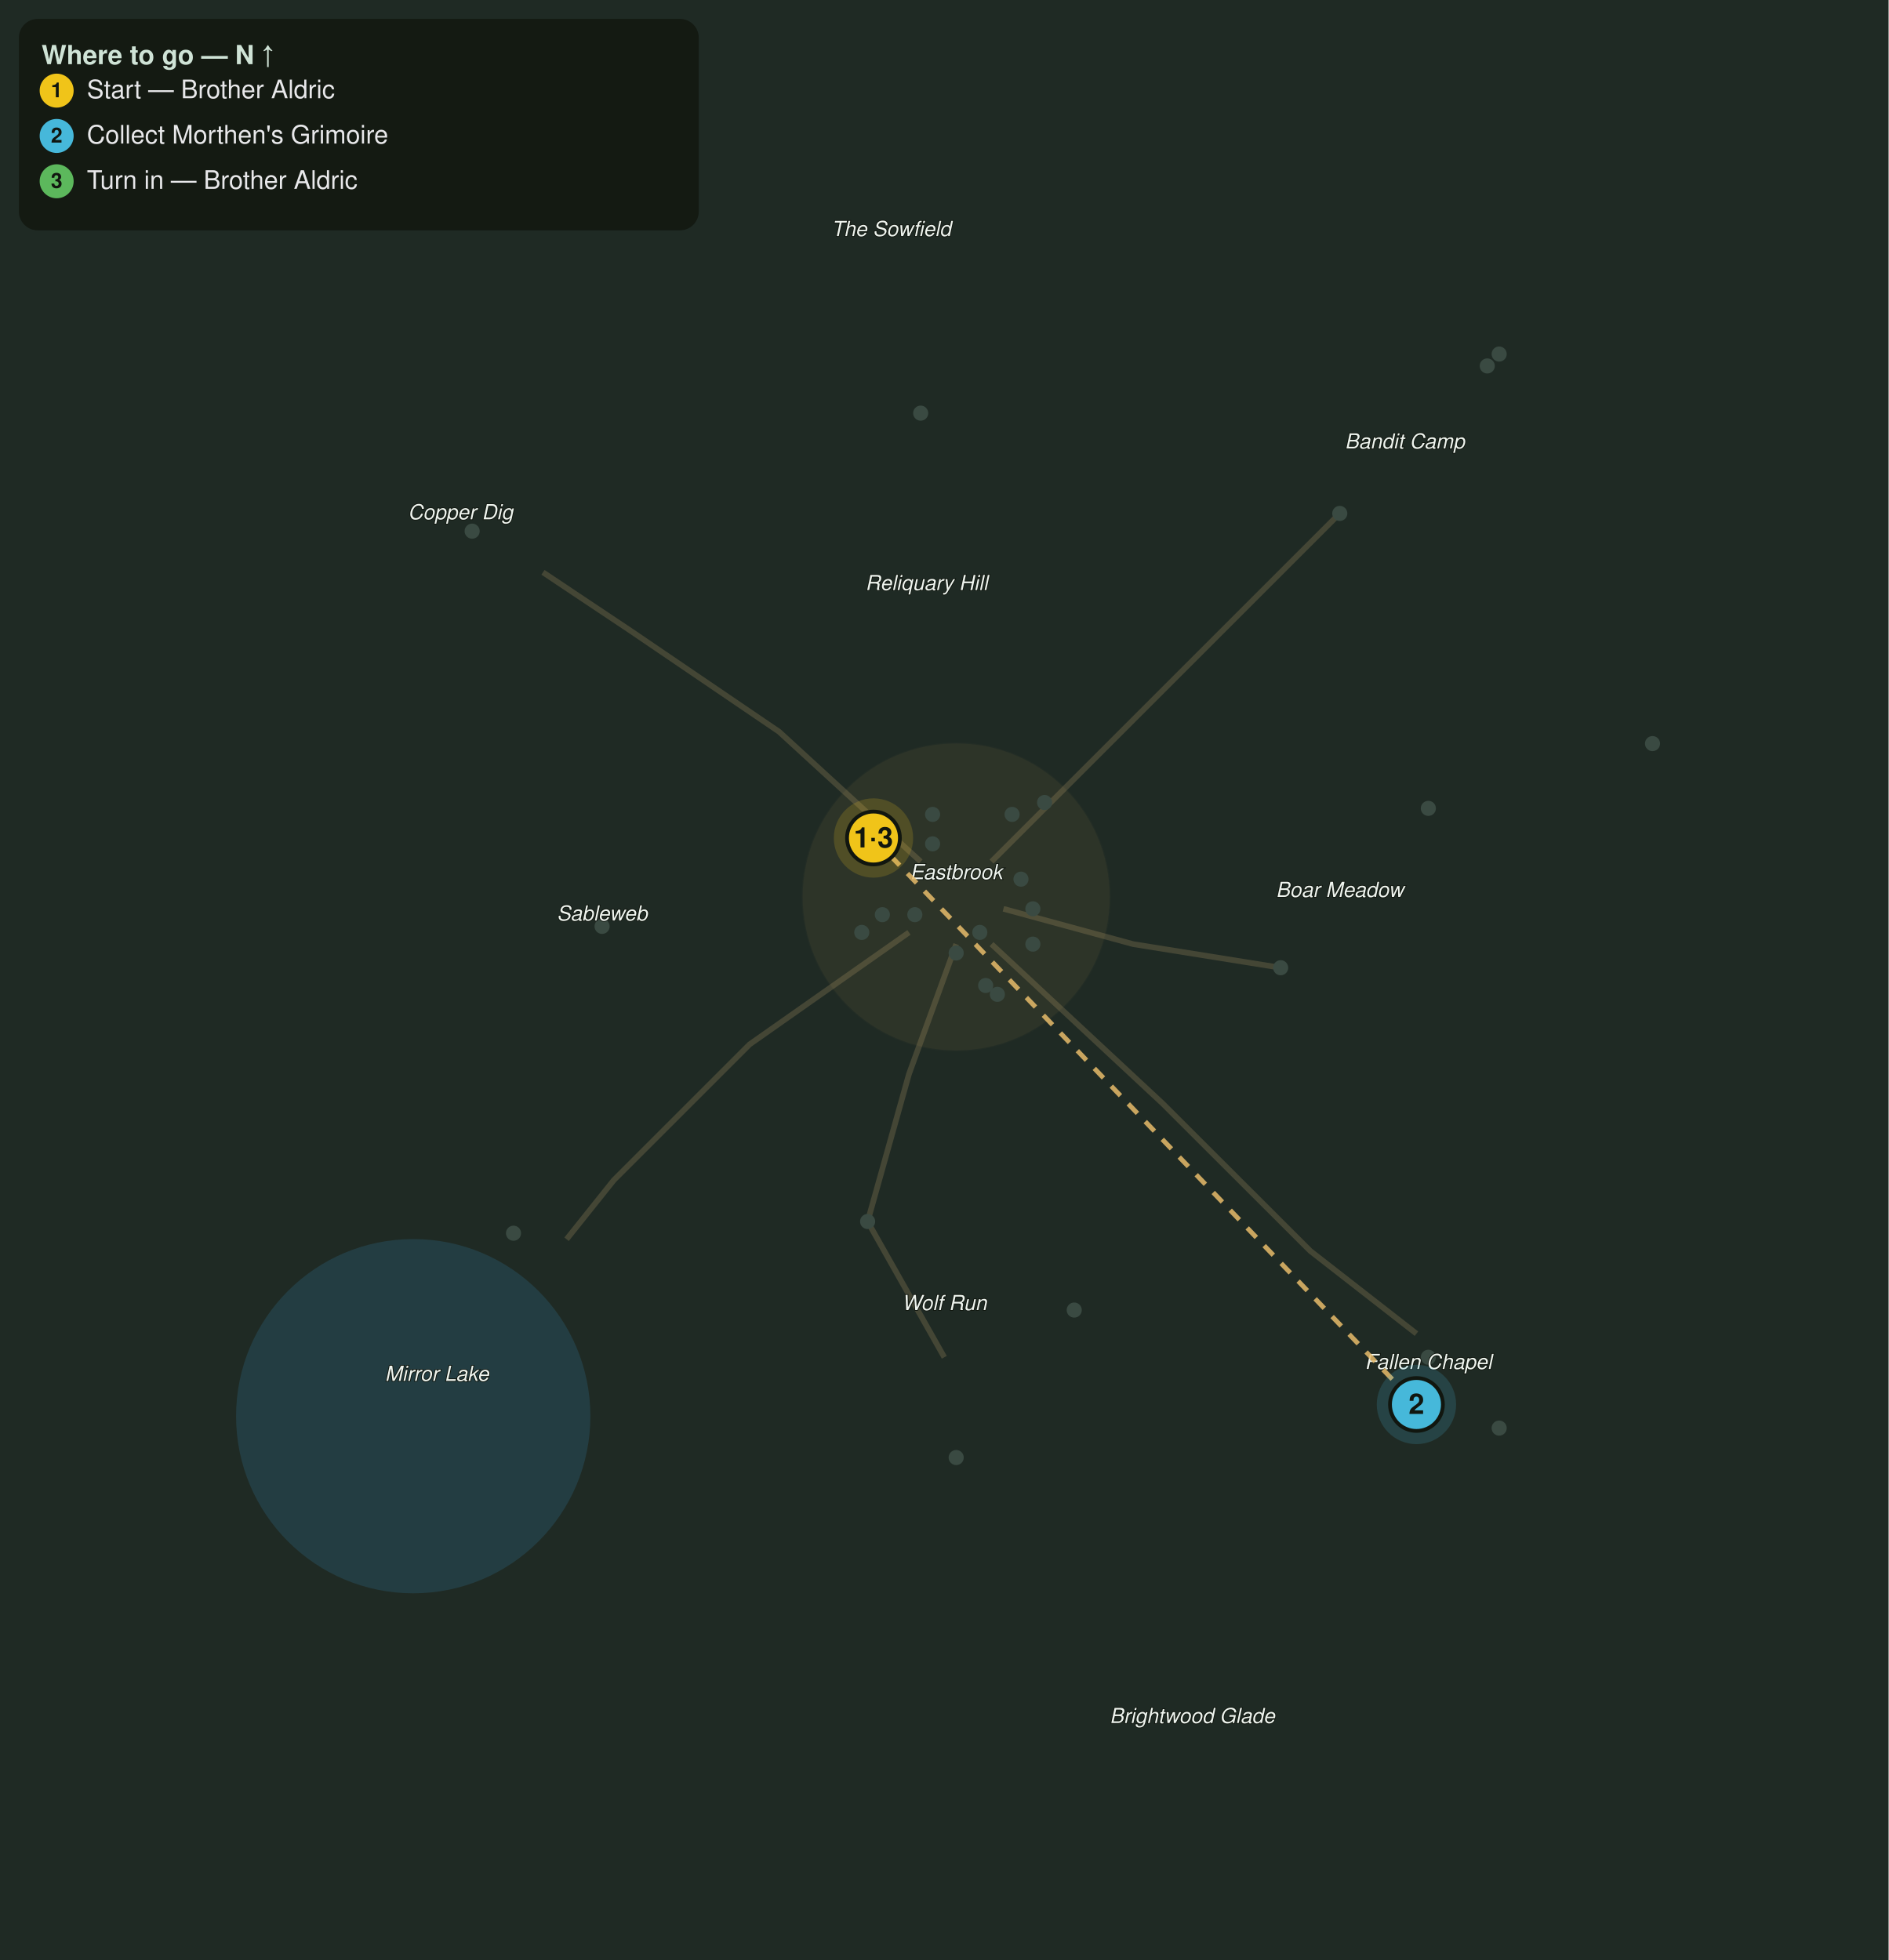
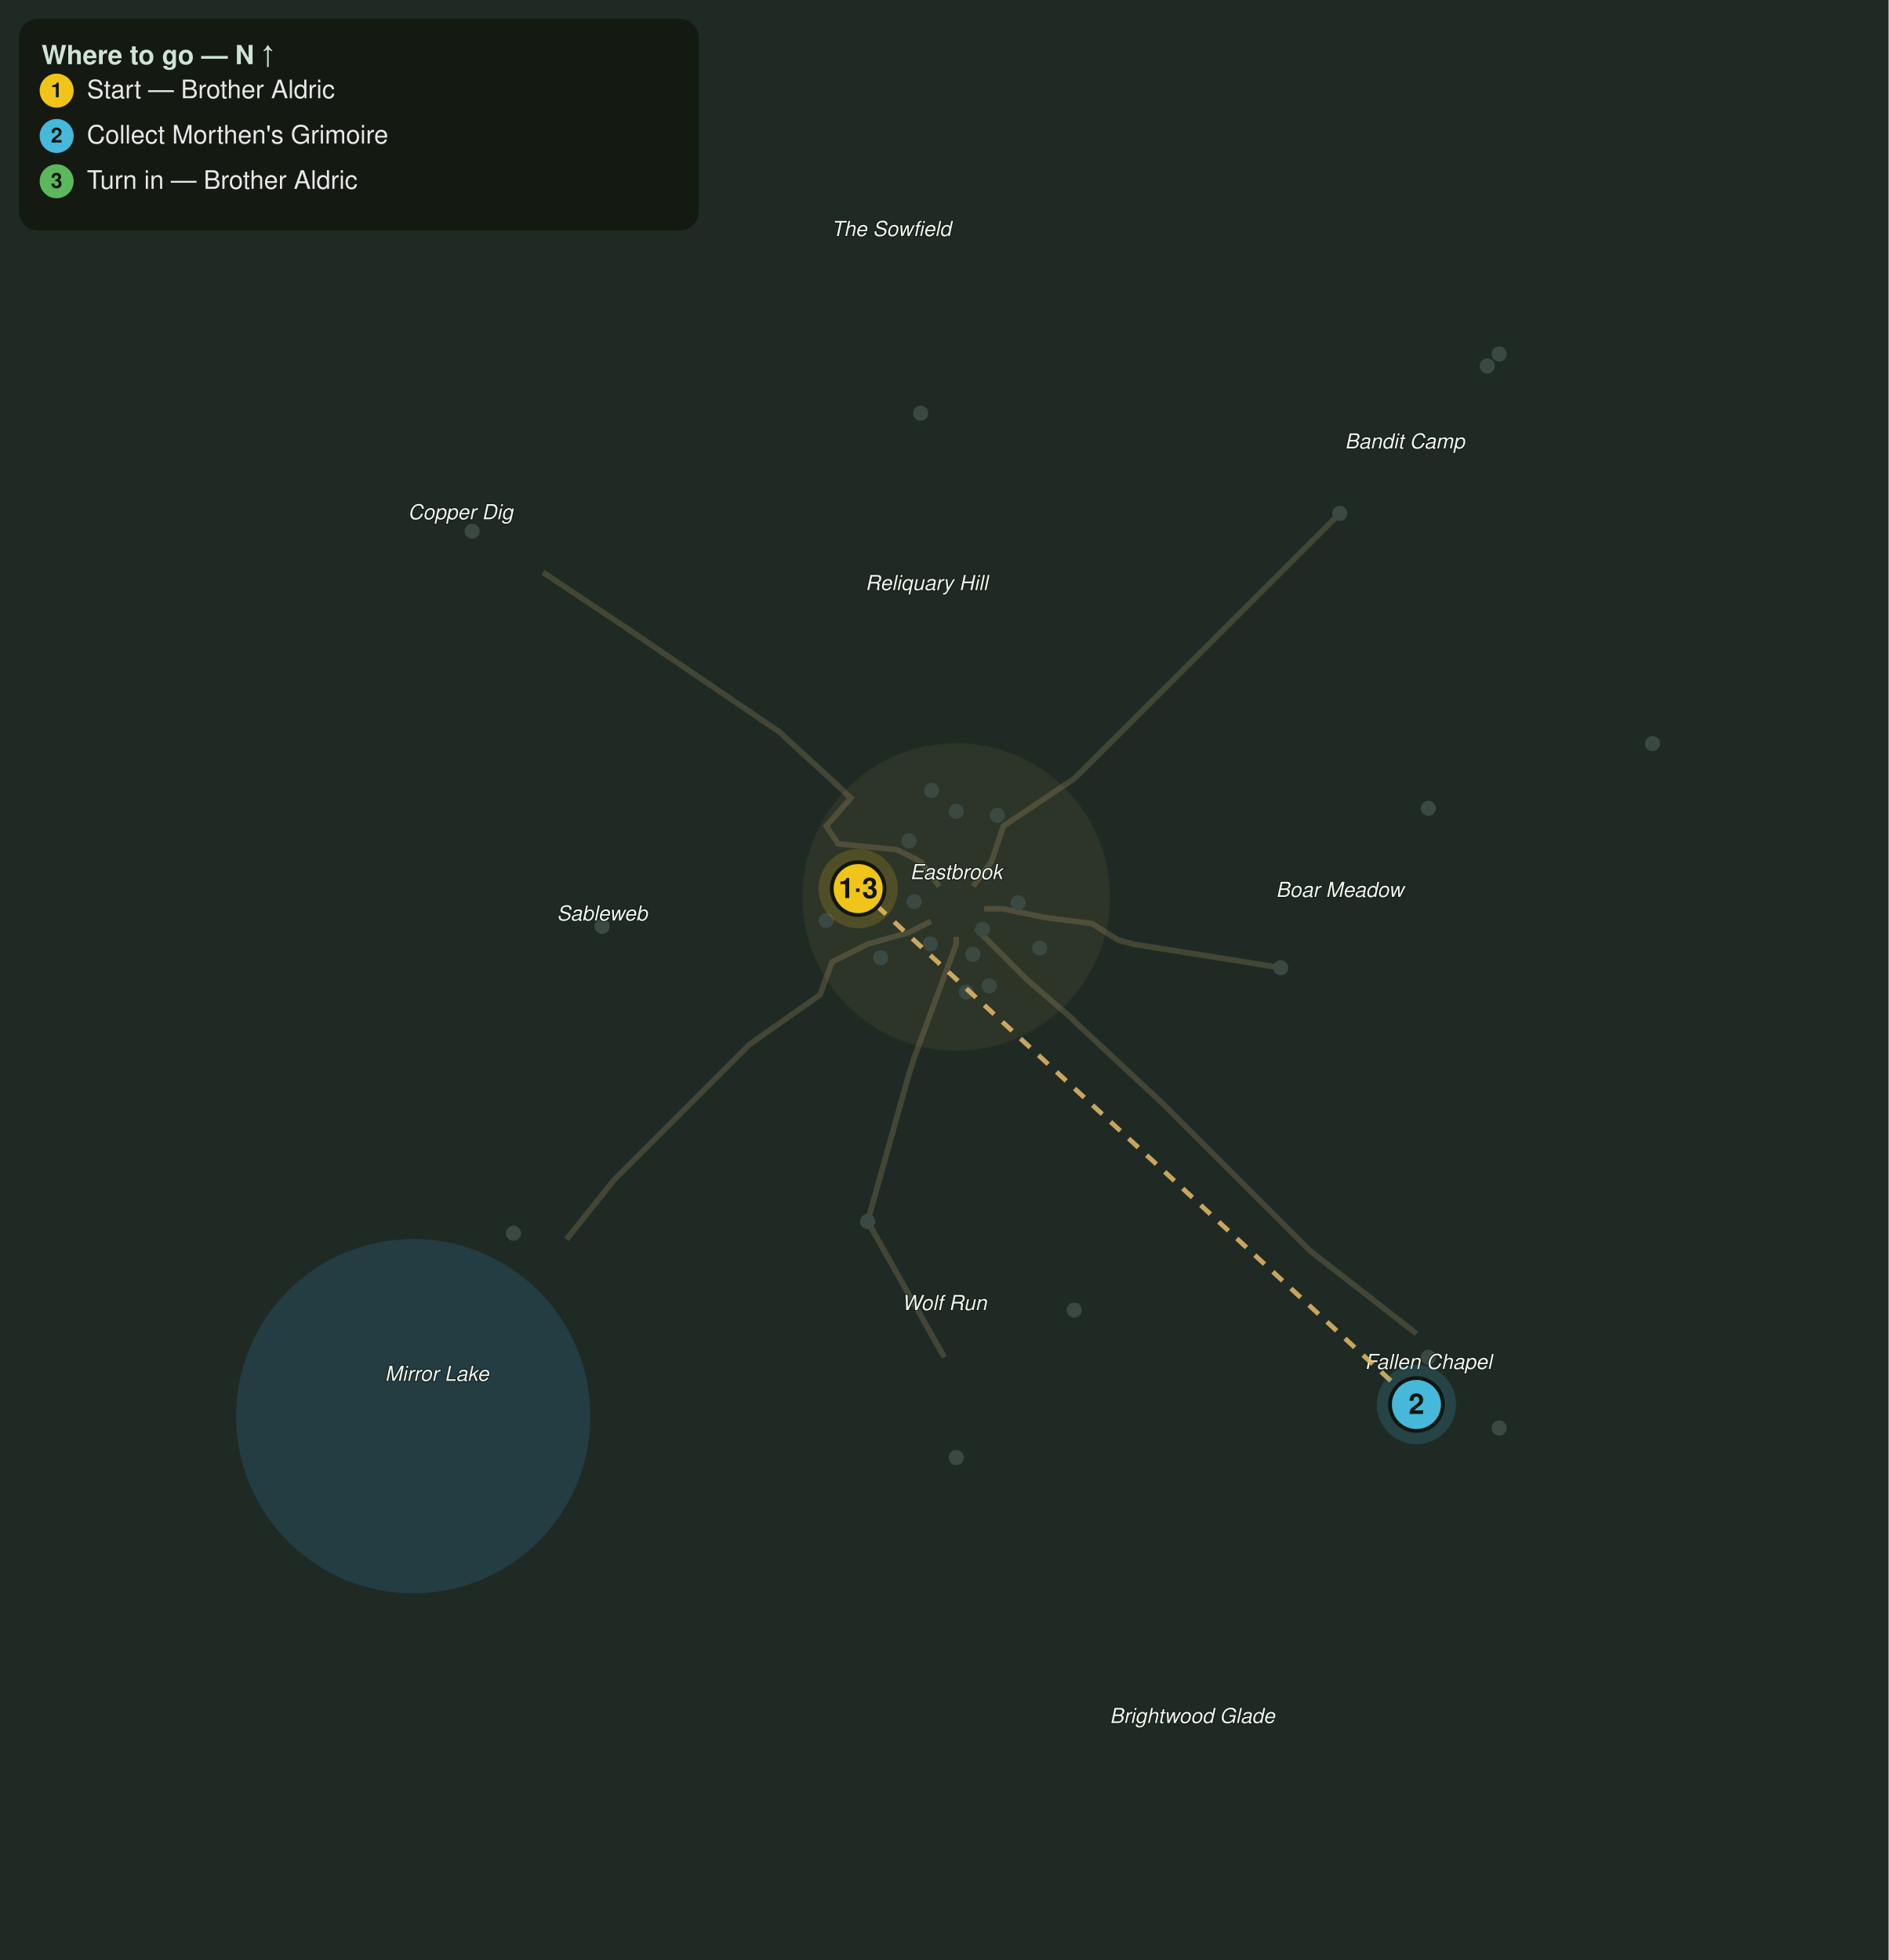
<svg xmlns="http://www.w3.org/2000/svg" viewBox="0 0 1000 1038" font-family="Segoe UI, Helvetica, Arial, sans-serif">
  <rect width="1000" height="1038" fill="#1f2a24" />
  <circle cx="218.8" cy="750.0" r="93.8" fill="#2f6f8f" opacity="0.28" />
-   <path d="M506.3 500.0 L481.3 568.8 L459.4 646.9 L500.0 718.8" fill="none" stroke="#8a7a55" stroke-width="3" opacity="0.35" />
-   <path d="M531.3 481.3 L600.0 500.0 L678.1 512.5" fill="none" stroke="#8a7a55" stroke-width="3" opacity="0.35" />
-   <path d="M525.0 456.3 L600.0 381.3 L662.5 318.8 L709.4 271.9" fill="none" stroke="#8a7a55" stroke-width="3" opacity="0.35" />
-   <path d="M481.3 493.8 L396.9 553.1 L325.0 625.0 L300.0 656.3" fill="none" stroke="#8a7a55" stroke-width="3" opacity="0.35" />
-   <path d="M487.5 456.3 L412.5 387.5 L334.4 334.4 L287.5 303.1" fill="none" stroke="#8a7a55" stroke-width="3" opacity="0.35" />
-   <path d="M525.0 500.0 L615.6 584.4 L693.8 662.5 L750.0 706.3" fill="none" stroke="#8a7a55" stroke-width="3" opacity="0.35" />
+   <path d="M506.3 496.1 L506.3 500.0 L483.8 560.9 L482.9 564.2 L481.3 568.8 L459.4 646.9 L500.0 718.8" fill="none" stroke="#8a7a55" stroke-width="3" opacity="0.35" />
+   <path d="M521.1 481.3 L531.3 481.3 L553.1 485.9 L578.1 489.1 L592.0 497.8 L595.3 498.7 L600.0 500.0 L678.1 512.5" fill="none" stroke="#8a7a55" stroke-width="3" opacity="0.35" />
+   <path d="M515.2 469.4 L525.0 456.3 L531.3 437.5 L569.0 412.2 L571.4 409.8 L600.0 381.3 L662.5 318.8 L709.4 271.9" fill="none" stroke="#8a7a55" stroke-width="3" opacity="0.35" />
+   <path d="M493.0 487.9 L481.3 493.8 L459.4 500.0 L440.6 509.4 L434.2 526.8 L431.4 528.8 L396.9 553.1 L325.0 625.0 L300.0 656.3" fill="none" stroke="#8a7a55" stroke-width="3" opacity="0.35" />
+   <path d="M497.3 469.4 L487.5 456.3 L475.0 450.0 L443.8 446.9 L437.5 437.5 L450.5 422.6 L441.6 414.2 L439.1 411.9 L412.5 387.5 L334.4 334.4 L287.5 303.1" fill="none" stroke="#8a7a55" stroke-width="3" opacity="0.35" />
+   <path d="M516.7 491.7 L525.0 500.0 L543.8 518.8 L567.5 539.3 L569.8 541.7 L615.6 584.4 L693.8 662.5 L750.0 706.3" fill="none" stroke="#8a7a55" stroke-width="3" opacity="0.35" />
  <circle cx="506.3" cy="475.0" r="81.3" fill="#caa15a" opacity="0.08" stroke="#caa15a" stroke-width="1" stroke-opacity="0.3" />
  <circle cx="459.4" cy="646.9" r="4" fill="#3a4a42" />
  <circle cx="568.8" cy="693.8" r="4" fill="#3a4a42" />
  <circle cx="506.3" cy="771.9" r="4" fill="#3a4a42" />
  <circle cx="678.1" cy="512.5" r="4" fill="#3a4a42" />
  <circle cx="756.3" cy="428.1" r="4" fill="#3a4a42" />
  <circle cx="875.0" cy="393.8" r="4" fill="#3a4a42" />
  <circle cx="318.8" cy="490.6" r="4" fill="#3a4a42" />
  <circle cx="271.9" cy="653.1" r="4" fill="#3a4a42" />
  <circle cx="250.0" cy="281.3" r="4" fill="#3a4a42" />
  <circle cx="709.4" cy="271.9" r="4" fill="#3a4a42" />
  <circle cx="787.5" cy="193.8" r="4" fill="#3a4a42" />
  <circle cx="793.8" cy="187.5" r="4" fill="#3a4a42" />
  <circle cx="756.3" cy="718.8" r="4" fill="#3a4a42" />
  <circle cx="793.8" cy="756.3" r="4" fill="#3a4a42" />
-   <circle cx="506.3" cy="504.7" r="4" fill="#3a4a42" />
-   <circle cx="518.8" cy="493.8" r="4" fill="#3a4a42" />
-   <circle cx="484.4" cy="484.4" r="4" fill="#3a4a42" />
-   <circle cx="540.6" cy="465.6" r="4" fill="#3a4a42" />
-   <circle cx="462.5" cy="443.8" r="4" fill="#3a4a42" />
-   <circle cx="528.1" cy="526.6" r="4" fill="#3a4a42" />
-   <circle cx="456.3" cy="493.8" r="4" fill="#3a4a42" />
-   <circle cx="493.8" cy="431.3" r="4" fill="#3a4a42" />
-   <circle cx="546.9" cy="500.0" r="4" fill="#3a4a42" />
-   <circle cx="546.9" cy="481.3" r="4" fill="#3a4a42" />
+   <circle cx="492.6" cy="499.9" r="4" fill="#3a4a42" />
+   <circle cx="520.3" cy="492.2" r="4" fill="#3a4a42" />
+   <circle cx="484.0" cy="477.5" r="4" fill="#3a4a42" />
+   <circle cx="515.1" cy="505.4" r="4" fill="#3a4a42" />
+   <circle cx="454.4" cy="470.6" r="4" fill="#3a4a42" />
+   <circle cx="523.8" cy="522.1" r="4" fill="#3a4a42" />
+   <circle cx="437.5" cy="487.5" r="4" fill="#3a4a42" />
+   <circle cx="481.3" cy="445.3" r="4" fill="#3a4a42" />
+   <circle cx="550.5" cy="502.1" r="4" fill="#3a4a42" />
+   <circle cx="539.1" cy="478.1" r="4" fill="#3a4a42" />
  <circle cx="487.5" cy="218.8" r="4" fill="#3a4a42" />
-   <circle cx="553.1" cy="425.0" r="4" fill="#3a4a42" />
-   <circle cx="521.9" cy="521.9" r="4" fill="#3a4a42" />
-   <circle cx="467.2" cy="484.4" r="4" fill="#3a4a42" />
-   <circle cx="493.8" cy="446.9" r="4" fill="#3a4a42" />
-   <circle cx="535.9" cy="431.3" r="4" fill="#3a4a42" />
+   <circle cx="506.3" cy="429.7" r="4" fill="#3a4a42" />
+   <circle cx="511.7" cy="525.4" r="4" fill="#3a4a42" />
+   <circle cx="466.3" cy="507.2" r="4" fill="#3a4a42" />
+   <circle cx="493.2" cy="418.7" r="4" fill="#3a4a42" />
+   <circle cx="528.1" cy="431.8" r="4" fill="#3a4a42" />
  <text x="506.3" y="465.6" fill="#eef4ee" font-size="11" font-style="italic" text-anchor="middle" stroke="#10160f" stroke-width="0.8" paint-order="stroke">Eastbrook</text>
  <text x="500.0" y="693.8" fill="#eef4ee" font-size="11" font-style="italic" text-anchor="middle" stroke="#10160f" stroke-width="0.8" paint-order="stroke">Wolf Run</text>
  <text x="709.4" y="475.0" fill="#eef4ee" font-size="11" font-style="italic" text-anchor="middle" stroke="#10160f" stroke-width="0.8" paint-order="stroke">Boar Meadow</text>
  <text x="231.3" y="731.3" fill="#eef4ee" font-size="11" font-style="italic" text-anchor="middle" stroke="#10160f" stroke-width="0.8" paint-order="stroke">Mirror Lake</text>
  <text x="318.8" y="487.5" fill="#eef4ee" font-size="11" font-style="italic" text-anchor="middle" stroke="#10160f" stroke-width="0.8" paint-order="stroke">Sableweb</text>
  <text x="243.8" y="275.0" fill="#eef4ee" font-size="11" font-style="italic" text-anchor="middle" stroke="#10160f" stroke-width="0.8" paint-order="stroke">Copper Dig</text>
  <text x="743.8" y="237.5" fill="#eef4ee" font-size="11" font-style="italic" text-anchor="middle" stroke="#10160f" stroke-width="0.8" paint-order="stroke">Bandit Camp</text>
  <text x="756.3" y="725.0" fill="#eef4ee" font-size="11" font-style="italic" text-anchor="middle" stroke="#10160f" stroke-width="0.8" paint-order="stroke">Fallen Chapel</text>
  <text x="490.6" y="312.5" fill="#eef4ee" font-size="11" font-style="italic" text-anchor="middle" stroke="#10160f" stroke-width="0.8" paint-order="stroke">Reliquary Hill</text>
  <text x="631.3" y="912.5" fill="#eef4ee" font-size="11" font-style="italic" text-anchor="middle" stroke="#10160f" stroke-width="0.8" paint-order="stroke">Brightwood Glade</text>
  <text x="471.9" y="125.0" fill="#eef4ee" font-size="11" font-style="italic" text-anchor="middle" stroke="#10160f" stroke-width="0.8" paint-order="stroke">The Sowfield</text>
-   <path d="M462.5 443.8 L750.0 743.8" fill="none" stroke="#e6bb6a" stroke-width="2.5" stroke-dasharray="7 6" opacity="0.85" />
+   <path d="M454.4 470.6 L750.0 743.8" fill="none" stroke="#e6bb6a" stroke-width="2.5" stroke-dasharray="7 6" opacity="0.85" />
  <g class="qstep" data-keys="giver,turnin" data-steps="1,3">
-     <circle cx="462.5" cy="443.8" r="21" fill="#f0c419" opacity="0.18" />
-     <circle cx="462.5" cy="443.8" r="14" fill="#f0c419" stroke="#11160f" stroke-width="2" />
-     <text x="462.5" y="448.8" fill="#11160f" font-size="15" font-weight="bold" text-anchor="middle">1·3</text>
+     <circle cx="454.4" cy="470.6" r="21" fill="#f0c419" opacity="0.18" />
+     <circle cx="454.4" cy="470.6" r="14" fill="#f0c419" stroke="#11160f" stroke-width="2" />
+     <text x="454.4" y="475.6" fill="#11160f" font-size="15" font-weight="bold" text-anchor="middle">1·3</text>
  </g>
  <g class="qstep" data-keys="morthen_grimoire" data-steps="2">
    <circle cx="750.0" cy="743.8" r="21" fill="#46b8da" opacity="0.18" />
    <circle cx="750.0" cy="743.8" r="14" fill="#46b8da" stroke="#11160f" stroke-width="2" />
    <text x="750.0" y="748.8" fill="#11160f" font-size="15" font-weight="bold" text-anchor="middle">2</text>
  </g>
  <rect x="10" y="10" width="360" height="112" rx="10" fill="#11160f" opacity="0.82" />
  <text x="22" y="34" fill="#cfe3d6" font-size="14" font-weight="bold">Where to go — N ↑</text>
  <circle cx="30" cy="48" r="9" fill="#f0c419" />
  <text x="30" y="51.5" fill="#11160f" font-size="11" font-weight="bold" text-anchor="middle">1</text>
  <text x="46" y="52" fill="#e8e8ea" font-size="13.5">Start — Brother Aldric</text>
  <circle cx="30" cy="72" r="9" fill="#46b8da" />
  <text x="30" y="75.5" fill="#11160f" font-size="11" font-weight="bold" text-anchor="middle">2</text>
  <text x="46" y="76" fill="#e8e8ea" font-size="13.5">Collect Morthen's Grimoire</text>
  <circle cx="30" cy="96" r="9" fill="#5cb85c" />
  <text x="30" y="99.5" fill="#11160f" font-size="11" font-weight="bold" text-anchor="middle">3</text>
  <text x="46" y="100" fill="#e8e8ea" font-size="13.5">Turn in — Brother Aldric</text>
</svg>
